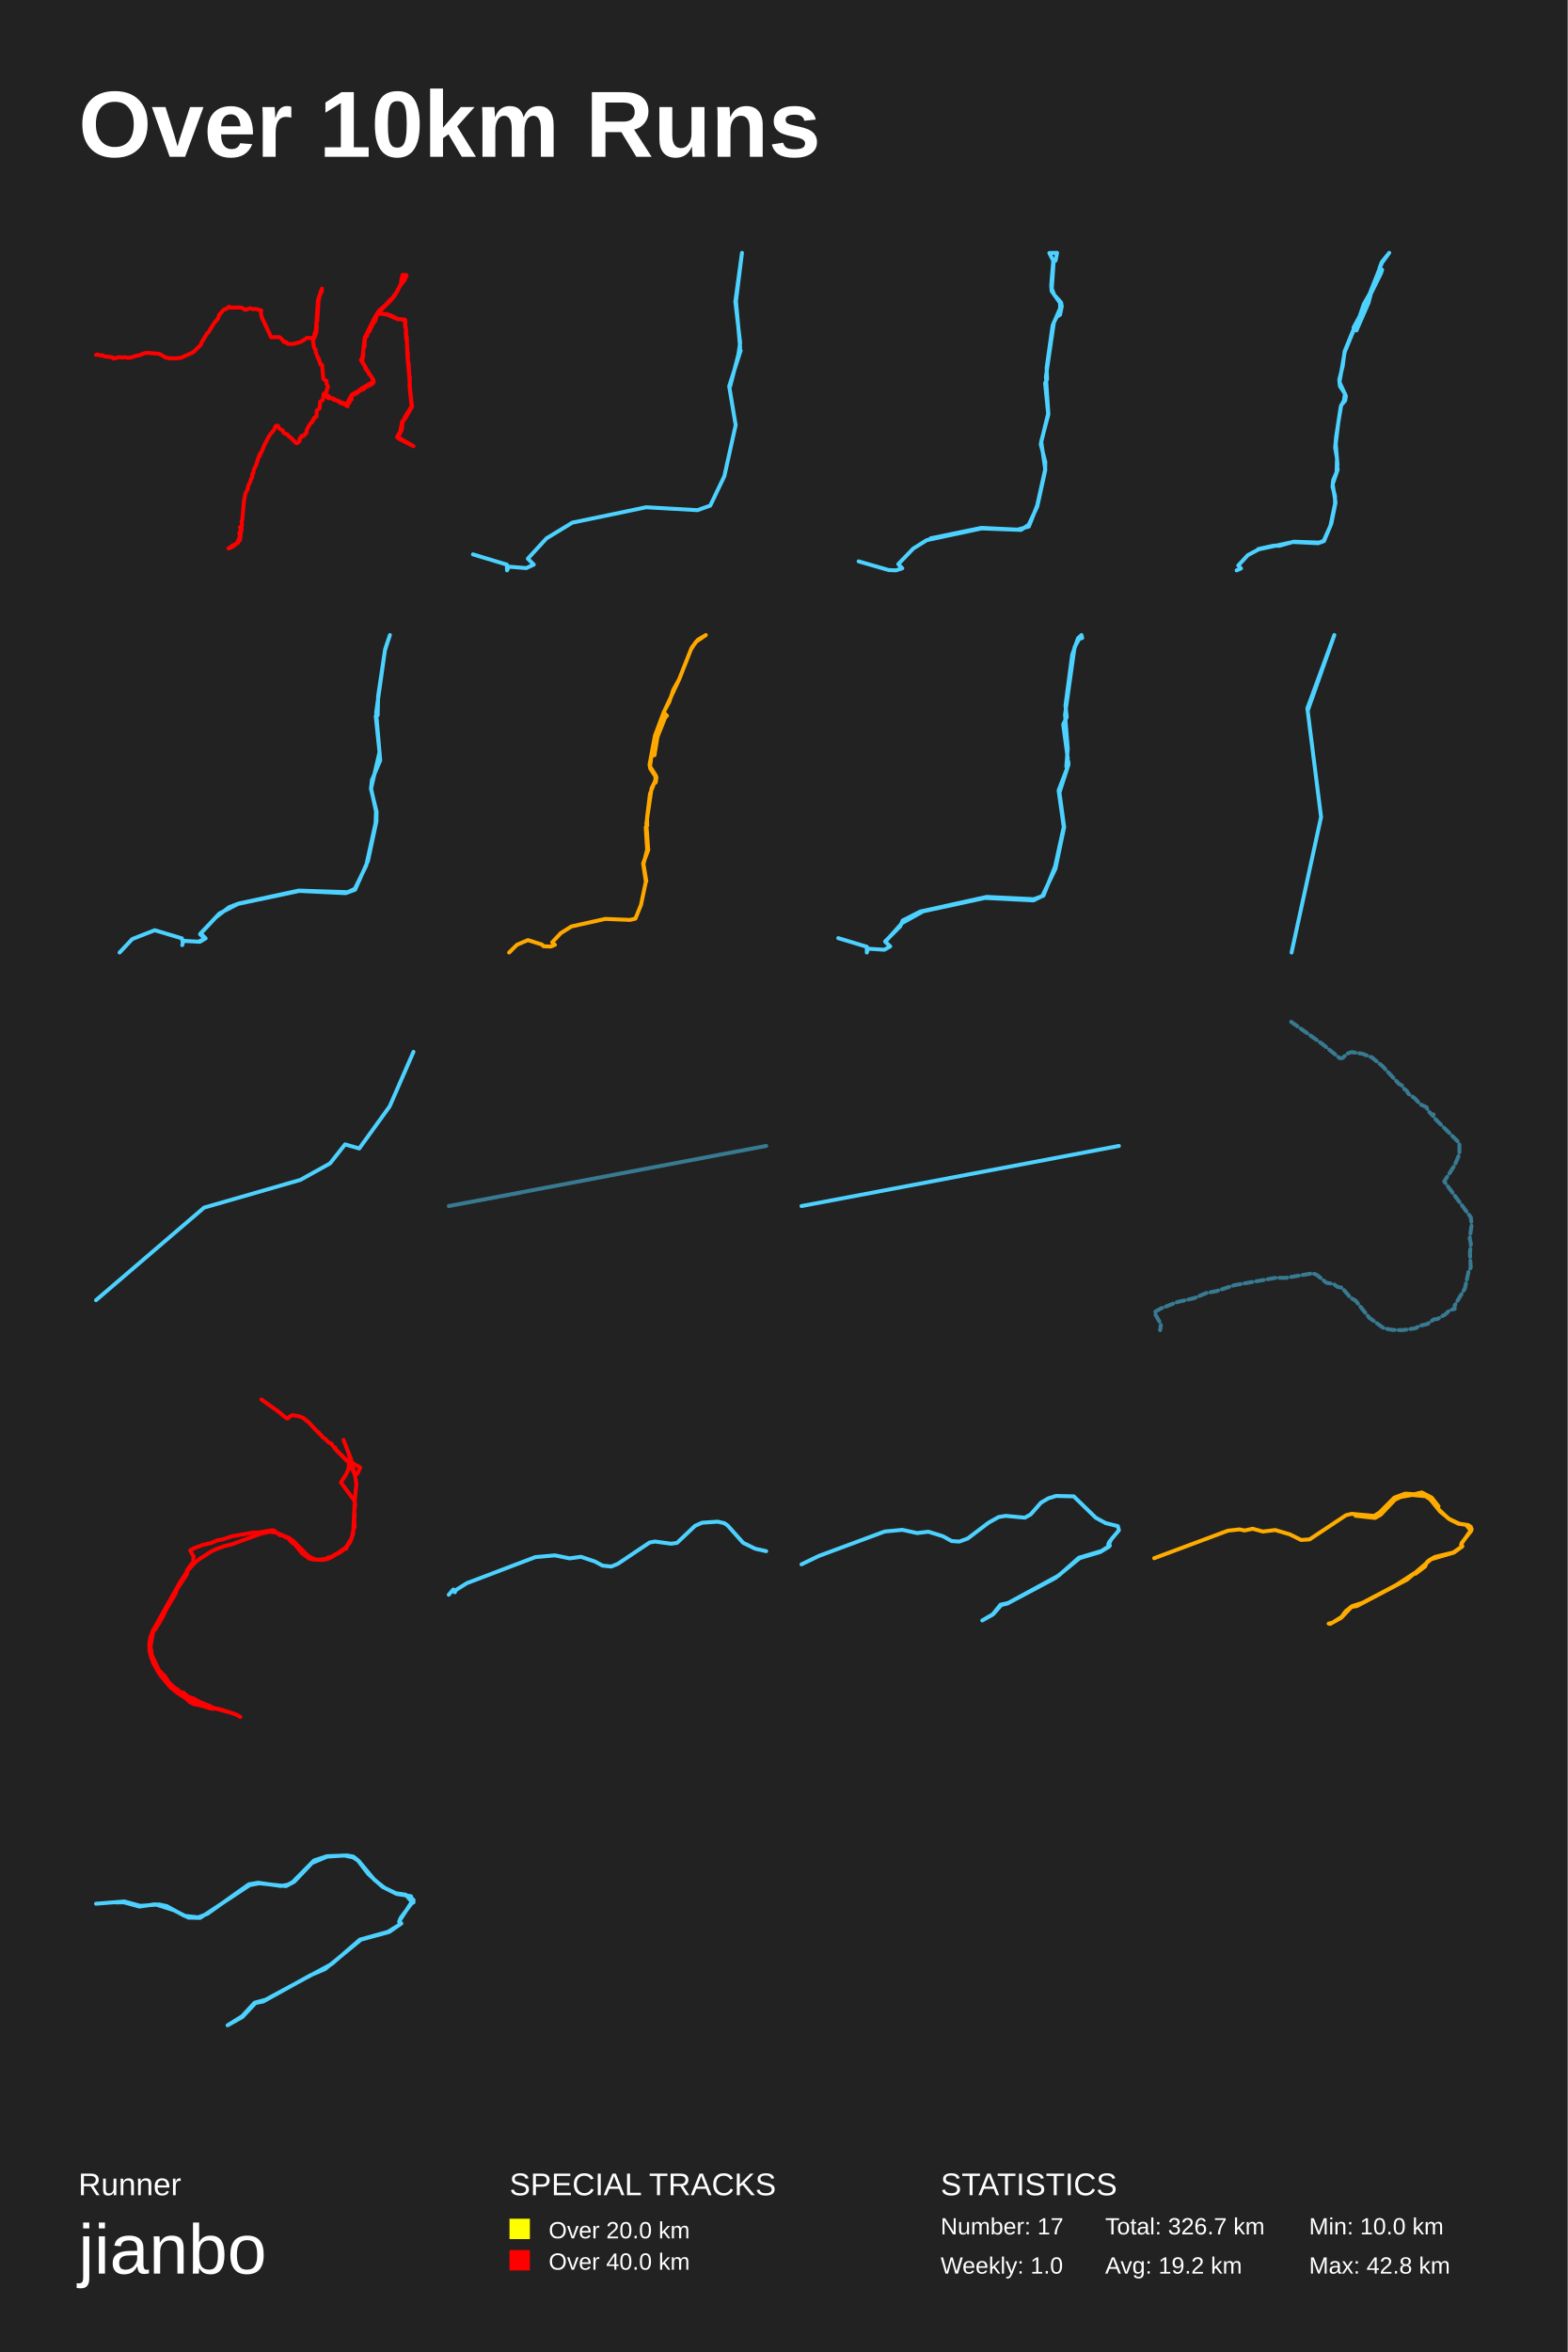
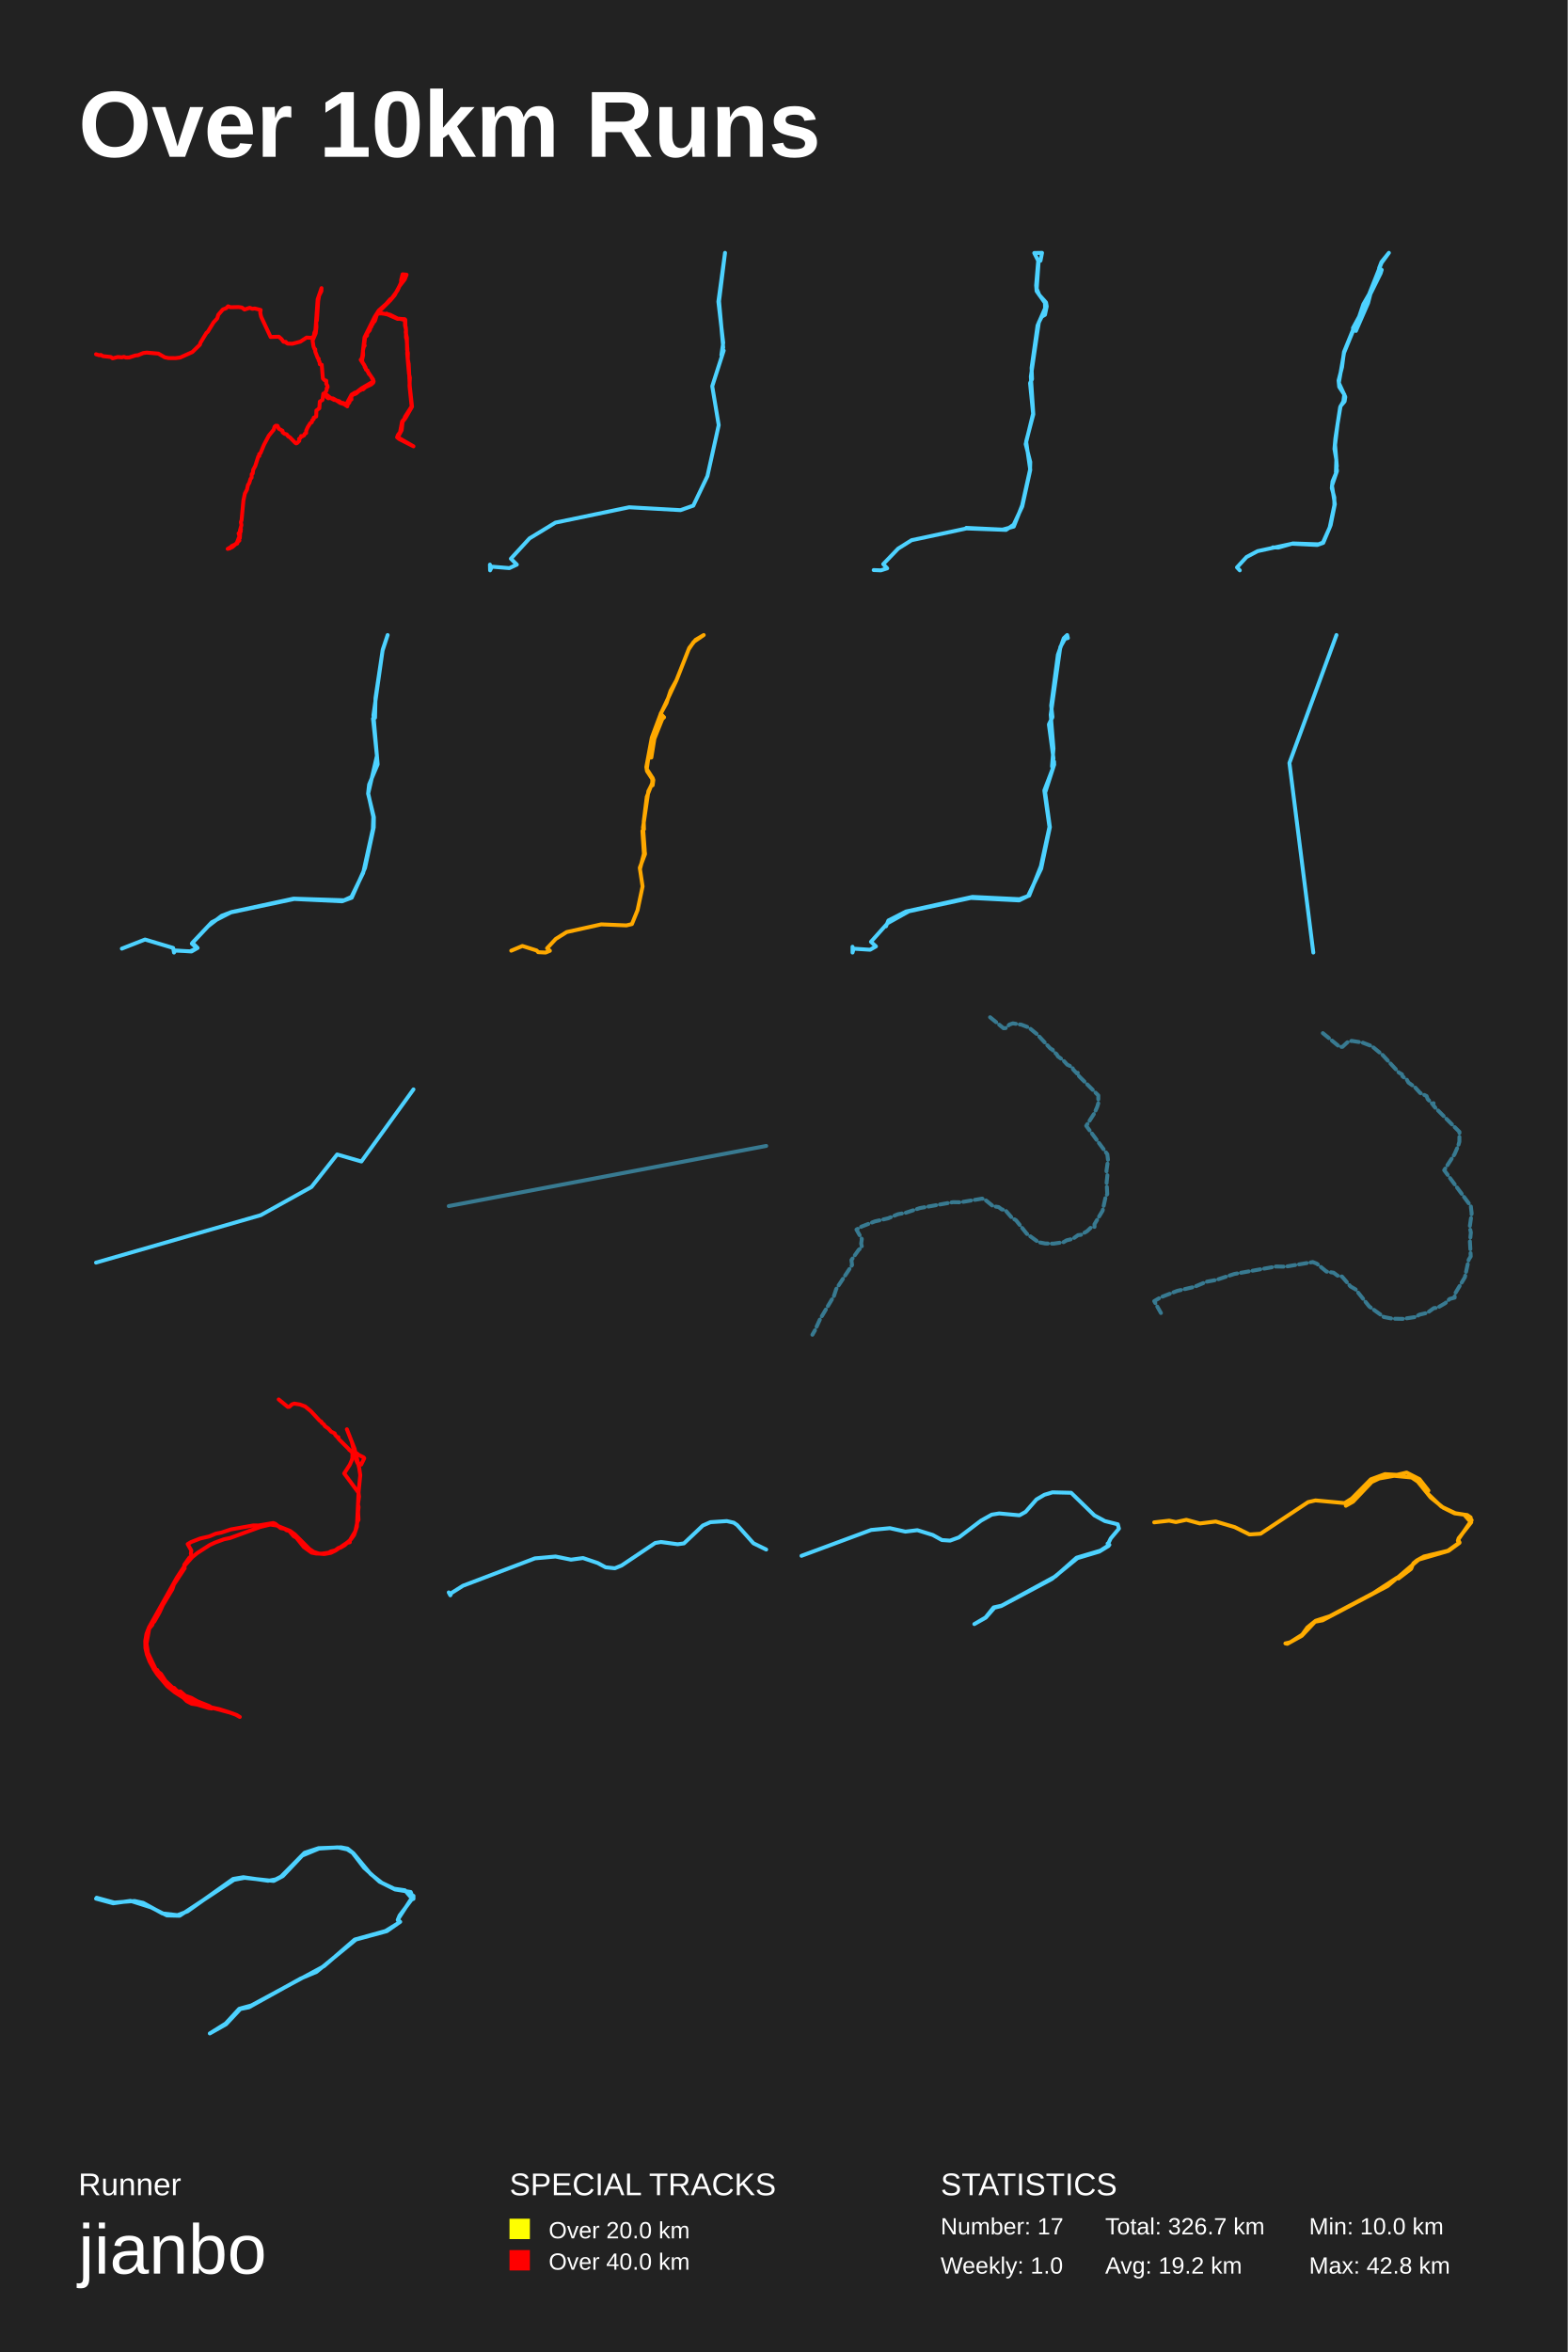
<svg xmlns="http://www.w3.org/2000/svg" baseProfile="full" height="300mm" version="1.1" viewBox="0,0,200,300" width="200mm">
  <defs />
  <rect fill="#222222" height="300" width="200" x="0" y="0" />
  <text fill="#FFFFFF" style="font-size:12px; font-family:Arial; font-weight:bold;" x="10" y="20">Over 10km Runs</text>
  <text fill="#FFFFFF" style="font-size:4px; font-family:Arial" x="10" y="280">Runner</text>
  <text fill="#FFFFFF" style="font-size:9px; font-family:Arial" x="10" y="290">jianbo</text>
  <text fill="#FFFFFF" style="font-size:4px; font-family:Arial" x="65" y="280">SPECIAL TRACKS</text>
  <rect fill="yellow" height="2.6" width="2.6" x="65" y="283" />
  <text fill="#FFFFFF" style="font-size:3px; font-family:Arial" x="70" y="285.5">Over 20.0 km</text>
  <rect fill="red" height="2.6" width="2.6" x="65" y="287" />
  <text fill="#FFFFFF" style="font-size:3px; font-family:Arial" x="70" y="289.5">Over 40.0 km</text>
  <text fill="#FFFFFF" style="font-size:4px; font-family:Arial" x="120" y="280">STATISTICS</text>
  <text fill="#FFFFFF" style="font-size:3px; font-family:Arial" x="120" y="285">Number: 17</text>
  <text fill="#FFFFFF" style="font-size:3px; font-family:Arial" x="120" y="290">Weekly: 1.0</text>
  <text fill="#FFFFFF" style="font-size:3px; font-family:Arial" x="141" y="285">Total: 326.7 km</text>
  <text fill="#FFFFFF" style="font-size:3px; font-family:Arial" x="141" y="290">Avg: 19.2 km</text>
  <text fill="#FFFFFF" style="font-size:3px; font-family:Arial" x="167" y="285">Min: 10.0 km</text>
  <text fill="#FFFFFF" style="font-size:3px; font-family:Arial" x="167" y="290">Max: 42.8 km</text>
-   <polyline fill="none" opacity="1" points="12.25,45.272 12.404,45.213 12.834,45.348 13.009,45.299 13.273,45.451 14.287,45.564 14.515,45.732 15.169,45.564 15.692,45.607 15.937,45.542 16.214,45.634 16.618,45.624 17.408,45.37 17.733,45.337 18.404,45.061 18.839,45.002 20.327,45.132 21.139,45.602 21.618,45.699 22.531,45.705 23.102,45.629 24.647,44.932 25.621,43.98 25.661,43.775 26.447,42.483 26.6,42.375 27.342,41.164 27.807,40.656 27.948,40.191 28.523,39.521 28.949,39.359 29.186,39.121 29.484,39.24 30.525,39.218 30.942,39.278 31.28,39.532 31.938,39.31 32.267,39.44 32.575,39.397 33.325,39.586 33.273,39.948 33.387,40.445 34.594,43.018 35.639,42.986 35.968,43.272 36.231,43.629 36.525,43.64 36.503,43.694 36.754,43.861 37.359,43.878 38.369,43.613 39.164,43.094 39.906,43.132 40.103,42.829 40.151,42.489 40.292,42.186 40.573,38.234 41.06,36.813 41.047,37.191 40.757,37.759 40.639,38.434 40.476,40.926 40.384,41.105 40.419,41.753 40.327,42.537 39.927,43.478 40.042,44.218 40.173,44.548 40.27,44.586 40.265,44.872 40.59,45.71 40.704,45.786 40.691,45.975 40.801,46.148 40.854,46.483 41.091,46.548 41.236,48.288 41.446,48.51 41.666,48.575 41.666,48.98 41.824,49.229 41.828,49.428 41.714,49.542 41.714,49.791 41.468,50.18 41.723,50.407 41.736,50.677 41.934,50.812 42.043,50.769 42.548,50.834 42.82,51.034 43.36,51.201 43.54,51.385 43.795,51.396 44.203,51.601 44.875,50.347 45.34,50.072 45.476,50.061 46.161,49.537 47.689,48.645 47.32,47.969 47.052,47.667 46.907,47.272 46.714,47.169 46.657,46.883 46.042,45.915 46.161,45.797 46.244,45.505 46.53,43.062 47.816,40.472 48.334,39.656 49.269,38.824 49.796,38.224 49.993,38.099 50.709,37.121 51.178,36.099 51.178,35.796 51.363,35.056 51.872,35.104 51.639,35.693 50.959,36.575 50.353,37.715 49.822,38.348 48.58,39.58 48.303,39.975 49.352,40.11 49.344,40.045 49.295,40.094 49.756,40.186 50.788,40.699 51.635,40.753 51.71,40.829 51.723,41.764 51.806,42.126 51.762,42.407 51.916,43.137 51.938,44.64 52.039,45.04 52.026,45.861 52.144,46.44 52.276,49.234 52.566,51.877 51.723,53.341 51.363,53.795 51.253,54.854 50.761,55.762 52.75,56.913 50.937,55.989 50.665,55.767 50.788,55.454 51.047,55.114 51.306,53.752 51.574,53.438 51.688,53.13 52.517,51.839 52.245,49.234 52.293,48.191 52.179,47.694 51.951,45.132 51.977,44.57 51.89,43.386 51.797,43.067 51.806,42.18 51.767,41.737 51.679,41.624 51.661,40.862 50.963,40.694 50.748,40.726 49.445,40.153 48.777,40.018 48.224,40.04 48.071,40.256 47.873,40.905 47.79,41.056 47.675,41.067 47.566,41.391 47.469,41.418 47.386,41.743 47.263,41.845 47.21,42.143 46.872,42.553 46.841,42.845 46.648,42.997 46.591,43.143 46.495,43.916 46.547,44.116 46.442,44.256 46.323,44.732 46.35,45.326 46.205,45.986 46.301,46.294 46.521,46.618 46.552,46.84 47.614,48.407 47.684,48.704 47.636,48.823 47.399,49.039 46.657,49.391 46.345,49.677 46.205,49.677 45.805,49.899 45.463,50.201 44.927,50.412 44.84,50.715 44.866,50.953 44.633,51.082 44.625,51.298 44.313,51.709 44.344,51.833 43.927,51.558 43.439,51.401 42.728,50.936 42.671,51.023 42.219,50.774 41.648,50.304 41.293,50.218 41.183,51.017 40.845,51.228 40.783,52.077 40.41,52.363 40.388,53.12 40.072,53.276 40.059,53.471 39.888,53.595 39.827,53.855 39.629,53.973 39.309,54.487 39.115,54.919 39.107,55.227 38.909,55.335 38.848,55.514 38.58,55.659 38.47,55.6 38.4,55.822 38.202,55.973 38.242,56.211 37.965,56.492 37.838,56.54 37.724,56.47 37.026,55.751 36.833,55.659 36.644,55.4 36.354,55.314 36.122,55.135 36.104,54.935 35.634,54.671 35.467,54.308 35.257,54.292 35.103,54.411 34.98,54.806 34.37,55.551 33.747,56.724 33.303,57.794 33.141,57.902 33.163,58.14 33.031,58.188 32.645,59.404 32.377,59.896 32.316,60.366 32.193,60.447 32.175,60.895 32.035,61.052 31.89,61.549 31.71,61.846 31.591,62.403 31.324,62.911 31.135,63.813 30.902,66.309 30.814,66.53 30.885,66.925 30.691,67.627 30.788,67.708 30.669,67.838 30.727,67.854 30.678,68.572 30.555,68.529 30.31,69.161 29.976,69.507 29.712,69.734 29.581,69.701 29.458,69.858 29.137,69.944 29.418,69.772 29.616,69.761 29.625,69.593 30.353,69.258 30.318,69.156 30.626,68.88 30.564,68.788 30.652,68.443 30.525,67.967 30.806,67.719 30.762,67.659 30.827,67.432 30.604,67.254" stroke="red" stroke-dasharray="none" stroke-linecap="round" stroke-linejoin="round" stroke-width="0.5" />
-   <polyline fill="none" opacity="1" points="60.341,70.712 64.665,72.018 64.686,72.75 64.92,72.28 67.145,72.463 68.099,72.018 67.336,71.261 69.71,68.674 73.017,66.662 82.428,64.703 88.978,65.069 90.61,64.494 92.412,60.731 93.854,54.225 93.027,49.261 94.489,44.714 94.193,45.289 94.426,43.721 93.811,38.469 94.659,32.25 93.896,38.417 94.426,44.349 93.154,49.261" stroke="#4dd2ff" stroke-dasharray="none" stroke-linecap="round" stroke-linejoin="round" stroke-width="0.5" />
-   <polyline fill="none" opacity="1" points="118.725,68.662 125.194,67.33 129.817,67.552 131.258,67.163 132.323,64.462 133.329,59.93 133.359,58.931 132.773,56.655 133.719,52.751 133.329,48.866 133.584,48.366 133.524,46.923 134.289,41.52 135.37,39.041 135.31,38.578 135.25,39.355 135.235,38.634 134.169,37.135 134.109,36.395 134.364,33.36 134.665,33.249 134.86,32.25 133.869,32.269 134.424,33.36 134.184,36.82 134.499,37.616 135.37,38.578 135.46,39.078 135.235,40.151 134.83,40.392 134.454,41.113 133.434,48.033 133.749,52.844 132.833,56.322 133.359,59.93 132.338,64.592 131.243,66.923 130.267,67.589 125.224,67.404 118.215,68.902 116.504,69.975 114.598,71.955 115.108,72.491 114.298,72.75 113.382,72.713 109.54,71.603" stroke="#4dd2ff" stroke-dasharray="none" stroke-linecap="round" stroke-linejoin="round" stroke-width="0.5" />
-   <polyline fill="none" opacity="1" points="160.523,70.032 162.511,69.593 163.223,69.617 165.062,69.093 168.296,69.203 168.87,68.984 169.73,67.07 170.323,64.242 170.313,63.254 169.997,62.084 170.086,61.231 170.64,59.939 170.63,59.683 170.521,60.012 170.571,58.476 170.333,57.11 170.452,55.757 171.055,51.819 171.461,51.088 171.579,50.186 171.619,50.612 171.599,50.247 170.936,49.247 170.857,48.43 171.292,46.735 171.54,44.821 172.707,41.956 173.053,42.151 174.595,38.615 174.892,37.469 176.188,34.847 176.326,34.408 175.99,34.201 176.296,33.408 177.236,32.25 176.306,33.518 174.734,37.481 173.992,38.774 173.468,40.334 172.677,41.785 172.726,42.053 171.55,44.919 170.887,48.735 171.708,50.515 171.619,51.088 171.105,51.685 170.729,53.941 170.412,56.598 170.63,59.293 170.511,60.024 170.63,59.707 170.65,59.914 170.017,61.767 170.383,64.108 169.849,66.777 168.909,69.02 168.158,69.288 164.944,69.13 160.592,70.068 159.188,70.812 157.972,72.128 158.328,72.506 157.764,72.75" stroke="#4dd2ff" stroke-dasharray="none" stroke-linecap="round" stroke-linejoin="round" stroke-width="0.5" />
-   <polyline fill="none" opacity="1" points="15.257,121.5 16.87,119.778 19.736,118.652 23.211,119.689 23.319,120.263 23.48,120.021 25.307,120.109 26.167,119.734 25.522,119.159 27.529,117.018 29.213,115.715 30.431,115.251 38.098,113.595 44.35,113.794 45.264,113.374 46.715,110.415 47.915,104.983 47.969,103.482 47.342,100.589 48.417,95.929 47.933,91.336 48.184,91.225 48.238,88.796 49.134,82.811 49.743,81.0 49.116,82.921 47.987,90.894 48.507,96.989 47.45,99.485 47.324,100.611 48.041,103.526 48.023,104.784 46.948,109.797 45.3,113.485 44.1,113.926 38.188,113.639 30.359,115.295 27.995,116.51 25.594,119.049 26.239,119.689 25.487,120.131 23.408,119.999 23.247,120.551" stroke="#4dd2ff" stroke-dasharray="none" stroke-linecap="round" stroke-linejoin="round" stroke-width="0.5" />
-   <polyline fill="none" opacity="1" points="64.948,121.5 65.959,120.5 67.353,119.912 69.146,120.477 69.328,120.689 70.263,120.736 70.797,120.512 70.444,120.195 71.532,119.03 72.896,118.172 77.228,117.207 80.377,117.337 81.064,117.172 81.77,115.431 82.4,112.456 82.047,110.127 82.705,108.41 82.686,108.174 82.571,108.492 82.381,105.516 82.571,105.304 82.543,104.352 82.924,101.246 83.707,99.258 83.65,98.964 83.611,99.447 83.621,99.035 82.953,98.023 82.867,97.517 83.554,93.835 84.651,90.906 86.646,86.659 88.239,82.612 89.031,81.6 90.052,81.0 88.783,81.871 88.163,82.8 86.636,86.659 85.901,87.977 85.396,89.506 84.661,90.847 85.09,91.294 84.861,91.518 83.879,93.976 83.497,96.329 83.125,96.365 82.924,97.764 83.669,98.917 83.659,99.376 83.65,98.87 83.745,99.141 83.659,99.799 83.449,99.905 83.125,100.541 82.457,105.081 82.667,107.963 82.094,110.209 82.457,112.397" stroke="#ffa900" stroke-dasharray="none" stroke-linecap="round" stroke-linejoin="round" stroke-width="0.5" />
-   <polyline fill="none" opacity="1" points="112.919,120.084 114.851,118.152 115.161,117.41 117.404,116.264 125.882,114.399 131.881,114.691 133.12,114.241 134.615,110.488 135.709,105.476 135.053,100.824 136.311,97.543 136.293,97.138 136.056,97.812 136.22,96.734 135.636,92.396 136.092,91.474 135.928,89.991 136.785,83.517 137.533,81.405 137.97,81.0 138.061,81.382 137.697,81.472 137.095,82.528 135.874,91.16 136.22,95.475 136.038,97.745 136.22,97.093 136.275,97.633 135.162,101.094 135.764,105.499 134.652,110.803 132.975,114.286 131.844,114.848 125.682,114.533 117.769,116.241 115.07,117.747 112.937,120.129 113.575,120.713 112.828,121.14 110.731,121.006 110.585,121.5 110.585,120.758 106.939,119.657" stroke="#4dd2ff" stroke-dasharray="none" stroke-linecap="round" stroke-linejoin="round" stroke-width="0.5" />
-   <polyline fill="none" opacity="1" points="164.771,121.5 168.537,104.211 166.79,90.352 170.229,81.0 166.845,90.621" stroke="#4dd2ff" stroke-dasharray="none" stroke-linecap="round" stroke-linejoin="round" stroke-width="0.5" />
-   <polyline fill="none" opacity="1" points="52.75,134.161 49.716,141.113 45.831,146.491 44.022,145.967 42.106,148.393 38.328,150.492 26.034,154.034 12.25,165.839" stroke="#4dd2ff" stroke-dasharray="none" stroke-linecap="round" stroke-linejoin="round" stroke-width="0.5" />
-   <polyline fill="none" opacity="0.5" points="57.25,153.836 97.75,146.164 57.25,153.836 97.75,146.164 57.25,153.836 97.75,146.164 57.25,153.836 97.75,146.164 57.25,153.836 97.75,146.164 57.25,153.836 97.75,146.164 57.25,153.836 97.75,146.164 57.25,153.836 97.75,146.164 57.25,153.836 97.75,146.164 57.25,153.836 97.75,146.164 57.25,153.836 97.75,146.164 57.25,153.836 97.75,146.164 57.25,153.836 97.75,146.164 57.25,153.836 97.75,146.164 57.25,153.836 66.446,152.118" stroke="#4dd2ff" stroke-dasharray="1,0.5" stroke-linecap="round" stroke-linejoin="round" stroke-width="0.5" />
-   <polyline fill="none" opacity="1" points="102.25,153.836 142.75,146.164" stroke="#4dd2ff" stroke-dasharray="none" stroke-linecap="round" stroke-linejoin="round" stroke-width="0.5" />
-   <polyline fill="none" opacity="0.5" points="164.723,130.334 168.764,133.21 170.923,134.976 171.273,134.954 171.882,134.388 172.436,134.195 173.81,134.41 175.019,134.875 176.384,135.996 178.46,138.238 178.857,138.464 178.921,138.713 179.475,139.144 179.687,139.517 180.499,140.095 181.181,140.842 182.003,141.238 182.132,141.612 182.759,142.269 182.888,142.144 182.833,142.382 183.119,142.733 186.191,145.802 186.182,147.058 186.025,147.602 185.564,148.655 184.244,150.693 187.639,155.267 187.75,156.195 187.501,157.961 187.649,158.64 187.529,159.795 187.63,161.686 187.372,162.105 186.883,164.346 185.573,166.531 185.582,166.95 184.955,167.108 184.383,167.652 183.377,168.24 182.925,168.285 182.104,168.874 181.08,169.123 180.591,169.417 178.977,169.655 177.639,169.633 176.541,169.417 174.677,168.07 172.943,165.897 172.297,165.523 171.209,164.256 170.637,164.142 170.138,163.769 169.225,163.622 167.998,162.614 167.482,162.41 163.994,162.999 162.804,162.976 157.472,163.927 155.175,164.686 153.911,164.923 152.352,165.58 150.202,166.078 148.08,166.904 147.25,167.391 148.108,168.908 148.006,169.666" stroke="#4dd2ff" stroke-dasharray="1,0.5" stroke-linecap="round" stroke-linejoin="round" stroke-width="0.5" />
-   <polyline fill="none" opacity="1" points="33.342,178.5 35.442,179.995 36.564,180.913 36.746,180.902 37.063,180.607 37.351,180.507 38.065,180.619 38.693,180.86 39.403,181.443 40.482,182.609 40.688,182.726 40.722,182.856 41.01,183.08 41.12,183.274 41.542,183.574 41.897,183.962 42.324,184.168 42.391,184.363 42.717,184.704 42.784,184.639 42.755,184.763 42.904,184.945 44.501,186.54 44.496,187.194 44.414,187.476 44.175,188.024 43.489,189.083 45.254,191.46 45.311,191.943 45.182,192.861 45.258,193.214 45.196,193.814 45.249,194.797 45.115,195.015 44.86,196.18 44.179,197.316 44.184,197.533 43.858,197.616 43.561,197.898 43.038,198.204 42.803,198.228 42.376,198.534 41.844,198.663 41.59,198.816 40.751,198.94 40.055,198.928 39.485,198.816 38.516,198.116 37.614,196.986 37.279,196.792 36.713,196.133 36.416,196.074 36.157,195.88 35.682,195.803 35.044,195.28 34.775,195.174 32.963,195.48 32.344,195.468 29.572,195.962 28.378,196.357 27.721,196.48 26.911,196.821 25.794,197.08 24.691,197.51 24.259,197.763 24.705,198.551 24.652,198.946 24.719,199.222 24.441,199.463 23.837,200.317 23.89,200.728 22.566,202.735 22.374,203.317 21.195,205.288 20.792,206.176 20.154,207.294 20.025,207.371 19.909,207.694 19.531,208.153 19.205,210 19.382,211.142 20.341,213.159 20.528,213.236 20.634,213.447 20.969,213.7 21.53,214.565 22.417,215.406 22.595,215.43 22.451,215.459 22.643,215.477 22.926,215.789 23.18,215.889 23.353,215.859 23.976,216.394 24.71,216.653 25.443,217.071 26.906,217.659 27.247,217.877 27.223,217.965 26.858,217.912 25.41,217.477 24.748,217.377 24.144,217.053 23.727,216.636 22.672,215.965 21.765,215.236 20.533,213.783 20.039,213.042 20.782,214.018 22.144,215.436 23.295,216.294 24.014,216.718 25.4,217.371 29.462,218.465 30.186,218.729 30.666,219.0 30.263,218.753 29.376,218.429 28.124,218.035 26.216,217.612 24.609,216.988 23.746,216.553 22.734,215.871 21.449,214.724 19.972,212.889 19.579,212.183 19.252,211.33 19.07,210.542 19.046,209.671 19.195,208.8 19.502,207.994 22.935,201.87 23.909,200.387 24.815,199.369 25.439,198.863 26.973,197.875 27.606,197.58 28.695,197.18 29.486,197.01 33.188,195.656 34.401,195.368 35.178,195.48 36.847,196.145 37.432,196.574 39.216,198.363 39.739,198.716 40.391,198.934 41.053,198.987 41.849,198.84 42.424,198.557 43.873,197.569 44.318,197.18 44.697,196.662 45.052,195.633 45.263,191.307 45.465,189.295 45.33,188.394 44.75,186.017 43.82,183.656 44.429,185.21 44.956,187.423 45.119,187.8 45.191,187.906 45.393,187.888 45.58,187.994 45.954,187.229 45.896,187.123 45.206,186.776 45.115,186.658 44.4,186.405 44.103,186.187 42.717,184.775" stroke="red" stroke-dasharray="none" stroke-linecap="round" stroke-linejoin="round" stroke-width="0.5" />
-   <polyline fill="none" opacity="1" points="57.25,203.409 57.833,202.743 58.024,203.095 58.151,202.821 59.562,201.932 68.29,198.613 70.792,198.391 72.669,198.77 74.122,198.574 75.904,199.175 76.869,199.698 77.983,199.815 78.81,199.475 82.882,196.744 83.571,196.626 85.607,196.901 86.371,196.796 88.662,194.627 89.584,194.222 91.567,194.091 92.416,194.287 92.829,194.574 94.802,196.783 96.35,197.541 97.75,197.855" stroke="#4dd2ff" stroke-dasharray="none" stroke-linecap="round" stroke-linejoin="round" stroke-width="0.5" />
-   <polyline fill="none" opacity="1" points="102.25,199.533 104.465,198.463 112.869,195.345 115.127,195.131 116.995,195.546 118.439,195.372 120.296,195.947 121.403,196.563 122.381,196.629 123.455,196.241 126.116,194.221 127.408,193.498 128.309,193.351 130.752,193.579 131.49,193.164 132.804,191.665 133.76,191.103 134.737,190.809 136.984,190.862 139.797,193.592 141.056,194.274 142.609,194.662 142.75,195.184 141.762,196.362 141.447,197.004 141.501,197.272 140.383,197.954 137.745,198.744 134.661,201.259 128.537,204.524 127.734,204.725 126.691,205.915 125.312,206.691 126.659,205.902 127.636,204.684 128.602,204.47 135.095,200.938 137.636,198.69 140.513,197.834 141.599,197.138 141.382,196.991 141.556,196.603" stroke="#4dd2ff" stroke-dasharray="none" stroke-linecap="round" stroke-linejoin="round" stroke-width="0.5" />
-   <polyline fill="none" opacity="1" points="147.25,198.75 156.657,195.239 158.121,195.074 158.78,195.212 159.808,194.992 161.126,195.35 162.679,195.157 164.545,195.708 165.986,196.423 167.07,196.355 171.729,193.257 172.455,193.091 175.304,193.353 176.008,192.912 177.874,191.026 179.259,190.517 180.432,190.586 181.382,190.365 182.644,191.012 183.516,192.128 183.337,192.32 184.789,193.697 186.152,194.344 187.013,194.482 187.493,195.033 187.75,195.019 186.443,196.919 186.555,197.25 185.482,198.034 182.566,198.888 179.516,201.476 173.148,204.836 172.41,204.973 171.114,206.35 169.695,207.135 169.505,207.093 169.975,206.983 171.148,206.24 171.662,205.524 172.466,204.877 173.829,204.436 178.108,202.179 180.432,200.664 180.588,200.733 181.817,199.797 182.03,199.26 182.376,198.971 183.069,198.585 185.415,198.021 186.566,197.208 186.398,197.043 186.476,196.795 187.705,195.239 187.649,194.757 187.314,194.523 186.074,194.358 184.99,193.821 183.728,192.802 182.465,191.246 181.873,190.847 180.153,190.682 178.689,190.944 177.963,191.288 176.131,193.215 175.427,193.615 172.924,193.339" stroke="#ffac00" stroke-dasharray="none" stroke-linecap="round" stroke-linejoin="round" stroke-width="0.5" />
-   <polyline fill="none" opacity="1" points="12.25,242.822 15.862,242.533 17.918,243.094 20.282,242.913 21.281,243.13 23.513,244.361 25.275,244.56 26.435,244.125 31.751,240.343 32.941,240.144 35.819,240.56 36.7,240.397 37.331,240.072 40.063,237.303 41.707,236.76 44.321,236.669 45.085,236.814 45.76,237.357 47.757,239.764 49.064,240.796 50.503,241.483 51.751,241.664 52.398,242.424 52.75,242.316 52.75,242.66 52.398,242.804 51.061,244.867 50.944,245.175 51.208,245.338 49.652,246.424 46.054,247.401 41.458,251.165 39.607,251.943 33.587,255.291 32.588,255.49 30.929,257.263 29.034,258.331 30.885,257.173 32.471,255.453 33.866,255.073 42.339,250.495 45.907,247.401 49.49,246.406 50.9,245.537 51.164,245.302 50.914,245.121 51.135,244.596 52.691,242.533 52.427,241.863 50.606,241.574 48.8,240.669 46.994,239.04 45.657,237.303 45.026,236.905 43.91,236.669 41.751,236.814 39.798,237.629 37.537,240.017 36.48,240.578 33.087,240.216 31.854,240.452 25.525,244.632 24.042,244.596 22.191,243.655 19.798,242.895 17.786,243.184 15.789,242.641 14.746,242.66" stroke="#4dd2ff" stroke-dasharray="none" stroke-linecap="round" stroke-linejoin="round" stroke-width="0.5" />
+   <polyline fill="none" opacity="1" points="12.25,45.185 12.682,45.321 12.858,45.272 13.122,45.424 14.14,45.538 14.37,45.706 15.026,45.538 15.55,45.581 15.797,45.516 16.075,45.608 16.48,45.597 17.273,45.342 17.599,45.31 18.274,45.033 18.71,44.973 20.204,45.104 21.019,45.576 21.499,45.673 22.416,45.679 22.989,45.603 24.54,44.903 25.518,43.948 25.558,43.742 26.346,42.445 26.501,42.336 27.245,41.121 27.712,40.611 27.853,40.144 28.431,39.471 28.858,39.309 29.096,39.07 29.396,39.189 30.44,39.168 30.859,39.227 31.198,39.482 31.859,39.26 32.189,39.39 32.498,39.347 33.251,39.537 33.198,39.9 33.313,40.399 34.525,42.982 35.574,42.95 35.904,43.237 36.168,43.595 36.464,43.606 36.442,43.66 36.693,43.829 37.301,43.845 38.314,43.579 39.112,43.058 39.857,43.096 40.055,42.792 40.103,42.45 40.244,42.147 40.526,38.18 41.016,36.753 41.002,37.133 40.711,37.702 40.593,38.381 40.429,40.882 40.337,41.061 40.372,41.712 40.28,42.499 39.879,43.443 39.993,44.187 40.125,44.518 40.222,44.556 40.218,44.843 40.544,45.684 40.659,45.76 40.645,45.95 40.756,46.124 40.808,46.46 41.046,46.525 41.192,48.272 41.403,48.495 41.624,48.56 41.624,48.967 41.782,49.216 41.787,49.417 41.672,49.531 41.672,49.78 41.425,50.171 41.681,50.399 41.694,50.67 41.892,50.806 42.003,50.762 42.509,50.827 42.783,51.028 43.325,51.196 43.505,51.381 43.761,51.391 44.171,51.598 44.845,50.339 45.312,50.062 45.448,50.052 46.136,49.525 47.669,48.63 47.299,47.952 47.03,47.648 46.885,47.252 46.691,47.149 46.634,46.862 46.017,45.89 46.136,45.771 46.22,45.478 46.506,43.026 47.797,40.427 48.317,39.607 49.256,38.771 49.784,38.169 49.983,38.044 50.701,37.062 51.172,36.036 51.172,35.733 51.358,34.989 51.869,35.038 51.635,35.629 50.952,36.514 50.344,37.659 49.811,38.294 48.564,39.531 48.286,39.927 49.339,40.063 49.331,39.998 49.282,40.047 49.745,40.139 50.78,40.654 51.631,40.709 51.706,40.785 51.719,41.723 51.803,42.087 51.759,42.369 51.913,43.102 51.935,44.61 52.036,45.011 52.023,45.836 52.142,46.417 52.274,49.221 52.565,51.874 51.719,53.344 51.358,53.8 51.247,54.863 50.754,55.775 52.75,56.93 50.93,56.002 50.657,55.78 50.78,55.465 51.04,55.124 51.3,53.757 51.569,53.442 51.684,53.133 52.516,51.836 52.243,49.221 52.292,48.174 52.177,47.675 51.948,45.104 51.974,44.539 51.886,43.351 51.794,43.031 51.803,42.141 51.763,41.696 51.675,41.582 51.657,40.817 50.957,40.649 50.741,40.682 49.432,40.106 48.762,39.971 48.207,39.992 48.053,40.209 47.854,40.861 47.771,41.013 47.656,41.023 47.546,41.349 47.449,41.376 47.365,41.702 47.242,41.805 47.189,42.103 46.85,42.516 46.819,42.809 46.625,42.96 46.568,43.107 46.471,43.883 46.524,44.084 46.418,44.225 46.299,44.702 46.325,45.299 46.18,45.961 46.277,46.27 46.497,46.596 46.528,46.818 47.594,48.391 47.665,48.69 47.616,48.809 47.378,49.026 46.634,49.379 46.321,49.666 46.18,49.666 45.779,49.889 45.435,50.193 44.898,50.404 44.81,50.708 44.836,50.947 44.602,51.077 44.594,51.294 44.281,51.706 44.312,51.831 43.893,51.554 43.404,51.397 42.69,50.93 42.633,51.017 42.179,50.768 41.606,50.296 41.249,50.209 41.139,51.012 40.8,51.223 40.738,52.075 40.363,52.362 40.341,53.122 40.024,53.279 40.011,53.475 39.839,53.599 39.777,53.86 39.579,53.979 39.257,54.494 39.063,54.928 39.055,55.237 38.856,55.346 38.795,55.525 38.526,55.671 38.416,55.612 38.345,55.834 38.147,55.986 38.187,56.225 37.909,56.507 37.781,56.556 37.667,56.485 36.966,55.764 36.772,55.671 36.583,55.411 36.292,55.324 36.058,55.145 36.041,54.945 35.569,54.679 35.402,54.315 35.19,54.299 35.036,54.418 34.913,54.814 34.3,55.563 33.674,56.74 33.229,57.814 33.066,57.922 33.088,58.161 32.956,58.21 32.568,59.43 32.3,59.924 32.238,60.396 32.114,60.477 32.097,60.927 31.956,61.085 31.81,61.584 31.63,61.882 31.511,62.44 31.242,62.95 31.052,63.856 30.819,66.361 30.731,66.584 30.801,66.98 30.607,67.685 30.704,67.766 30.585,67.896 30.643,67.912 30.594,68.634 30.471,68.59 30.224,69.225 29.889,69.572 29.625,69.799 29.493,69.767 29.369,69.924 29.048,70.011 29.33,69.837 29.528,69.827 29.537,69.658 30.268,69.322 30.233,69.219 30.541,68.943 30.48,68.85 30.568,68.503 30.44,68.026 30.722,67.777 30.678,67.717 30.744,67.489" stroke="red" stroke-dasharray="none" stroke-linecap="round" stroke-linejoin="round" stroke-width="0.5" />
+   <polyline fill="none" opacity="1" points="62.503,72.018 62.524,72.75 62.757,72.28 64.983,72.463 65.937,72.018 65.174,71.261 67.548,68.674 70.855,66.662 80.266,64.703 86.816,65.069 88.448,64.494 90.25,60.731 91.691,54.225 90.865,49.261 92.327,44.714 92.031,45.289 92.264,43.721 91.649,38.469 92.497,32.25 91.734,38.417 92.264,44.349" stroke="#4dd2ff" stroke-dasharray="none" stroke-linecap="round" stroke-linejoin="round" stroke-width="0.5" />
+   <polyline fill="none" opacity="1" points="123.273,67.33 127.896,67.552 129.336,67.163 130.402,64.462 131.408,59.93 131.438,58.931 130.852,56.655 131.798,52.751 131.408,48.866 131.663,48.366 131.603,46.923 132.368,41.52 133.449,39.041 133.389,38.578 133.329,39.355 133.314,38.634 132.248,37.135 132.188,36.395 132.443,33.36 132.743,33.249 132.939,32.25 131.948,32.269 132.503,33.36 132.263,36.82 132.578,37.616 133.449,38.578 133.539,39.078 133.314,40.151 132.909,40.392 132.533,41.113 131.513,48.033 131.828,52.844 130.912,56.322 131.438,59.93 130.417,64.592 129.321,66.923 128.346,67.589 123.303,67.404 116.294,68.902 114.583,69.975 112.677,71.955 113.187,72.491 112.377,72.75 111.461,72.713" stroke="#4dd2ff" stroke-dasharray="none" stroke-linecap="round" stroke-linejoin="round" stroke-width="0.5" />
+   <polyline fill="none" opacity="1" points="162.376,69.819 163.093,69.844 164.943,69.316 168.196,69.427 168.773,69.206 169.639,67.281 170.236,64.436 170.226,63.442 169.908,62.265 169.997,61.406 170.554,60.106 170.544,59.849 170.435,60.18 170.485,58.635 170.246,57.261 170.365,55.9 170.972,51.938 171.38,51.202 171.5,50.294 171.539,50.724 171.519,50.356 170.853,49.35 170.773,48.528 171.211,46.823 171.46,44.897 172.634,42.015 172.982,42.211 174.534,38.654 174.832,37.5 176.136,34.863 176.275,34.421 175.937,34.213 176.245,33.415 177.19,32.25 176.255,33.526 174.673,37.513 173.927,38.813 173.4,40.383 172.604,41.843 172.654,42.113 171.47,44.995 170.803,48.835 171.629,50.625 171.539,51.202 171.022,51.803 170.644,54.072 170.326,56.746 170.544,59.456 170.425,60.192 170.544,59.873 170.564,60.082 169.928,61.946 170.296,64.301 169.758,66.986 168.813,69.243 168.057,69.513 164.824,69.353 160.446,70.297 159.033,71.045 157.81,72.37 158.168,72.75" stroke="#4dd2ff" stroke-dasharray="none" stroke-linecap="round" stroke-linejoin="round" stroke-width="0.5" />
+   <polyline fill="none" opacity="1" points="15.546,120.999 18.502,119.837 22.087,120.908 22.198,121.5 22.365,121.249 24.249,121.341 25.136,120.953 24.471,120.361 26.541,118.152 28.278,116.808 29.534,116.33 37.443,114.622 43.892,114.827 44.834,114.394 46.331,111.342 47.569,105.738 47.625,104.19 46.978,101.206 48.087,96.399 47.588,91.661 47.846,91.547 47.902,89.041 48.826,82.868 49.454,81.0 48.807,82.982 47.643,91.206 48.179,97.493 47.089,100.067 46.959,101.228 47.699,104.235 47.68,105.533 46.571,110.704 44.871,114.508 43.633,114.963 37.535,114.667 29.46,116.375 27.021,117.628 24.545,120.247 25.21,120.908 24.434,121.363 22.291,121.227" stroke="#4dd2ff" stroke-dasharray="none" stroke-linecap="round" stroke-linejoin="round" stroke-width="0.5" />
+   <polyline fill="none" opacity="1" points="65.222,121.26 66.642,120.661 68.47,121.236 68.655,121.452 69.608,121.5 70.153,121.272 69.793,120.949 70.901,119.762 72.292,118.887 76.707,117.904 79.917,118.036 80.617,117.868 81.337,116.094 81.978,113.061 81.619,110.687 82.29,108.937 82.27,108.697 82.153,109.021 81.959,105.988 82.153,105.772 82.124,104.801 82.513,101.636 83.311,99.61 83.252,99.31 83.214,99.801 83.223,99.382 82.542,98.351 82.455,97.835 83.155,94.082 84.274,91.097 86.306,86.768 87.93,82.643 88.737,81.612 89.778,81.0 88.485,81.887 87.852,82.835 86.296,86.768 85.548,88.111 85.032,89.67 84.283,91.037 84.721,91.492 84.488,91.72 83.486,94.226 83.097,96.624 82.718,96.66 82.513,98.087 83.272,99.262 83.262,99.729 83.252,99.214 83.35,99.49 83.262,100.161 83.048,100.269 82.718,100.916 82.037,105.544 82.251,108.481 81.667,110.771" stroke="#ffa900" stroke-dasharray="none" stroke-linecap="round" stroke-linejoin="round" stroke-width="0.5" />
+   <polyline fill="none" opacity="1" points="113.028,118.152 113.338,117.41 115.581,116.264 124.059,114.399 130.057,114.691 131.297,114.241 132.792,110.488 133.886,105.476 133.23,100.824 134.488,97.543 134.47,97.138 134.233,97.812 134.397,96.734 133.813,92.396 134.269,91.474 134.105,89.991 134.962,83.517 135.709,81.405 136.147,81.0 136.238,81.382 135.874,81.472 135.272,82.528 134.05,91.16 134.397,95.475 134.214,97.745 134.397,97.093 134.451,97.633 133.339,101.094 133.941,105.499 132.829,110.803 131.151,114.286 130.021,114.848 123.858,114.533 115.945,116.241 113.247,117.747 111.114,120.129 111.752,120.713 111.004,121.14 108.908,121.006 108.762,121.5 108.762,120.758" stroke="#4dd2ff" stroke-dasharray="none" stroke-linecap="round" stroke-linejoin="round" stroke-width="0.5" />
+   <polyline fill="none" opacity="1" points="167.548,121.5 164.5,97.318 170.5,81.0" stroke="#4dd2ff" stroke-dasharray="none" stroke-linecap="round" stroke-linejoin="round" stroke-width="0.5" />
+   <polyline fill="none" opacity="1" points="52.75,138.953 46.106,148.149 43.012,147.252 39.735,151.402 33.274,154.991 12.25,161.047" stroke="#4dd2ff" stroke-dasharray="none" stroke-linecap="round" stroke-linejoin="round" stroke-width="0.5" />
+   <polyline fill="none" opacity="0.5" points="97.75,146.164 57.25,153.836 97.75,146.164 57.25,153.836 97.75,146.164 57.25,153.836 97.75,146.164 57.25,153.836 97.75,146.164 57.25,153.836 97.75,146.164 57.25,153.836 97.75,146.164 57.25,153.836 97.75,146.164 57.25,153.836 97.75,146.164 57.25,153.836 97.75,146.164 57.25,153.836 97.75,146.164 57.25,153.836 97.75,146.164 57.25,153.836 97.75,146.164 57.25,153.836 97.75,146.164 57.25,153.836" stroke="#4dd2ff" stroke-dasharray="1,0.5" stroke-linecap="round" stroke-linejoin="round" stroke-width="0.5" />
+   <polyline fill="none" opacity="0.5" points="126.312,129.75 128.023,131.15 128.3,131.132 128.783,130.683 129.221,130.531 130.31,130.701 131.268,131.069 132.35,131.957 133.995,133.734 134.309,133.913 134.36,134.111 134.799,134.451 134.967,134.748 135.61,135.205 136.151,135.797 136.802,136.111 136.904,136.407 137.401,136.928 137.503,136.829 137.459,137.017 137.686,137.296 140.12,139.727 140.113,140.723 139.989,141.153 139.623,141.988 138.578,143.602 141.268,147.227 141.356,147.962 141.158,149.361 141.275,149.9 141.18,150.815 141.26,152.313 141.056,152.644 140.668,154.42 139.63,156.152 139.638,156.483 139.141,156.609 138.687,157.04 137.891,157.506 137.533,157.542 136.882,158.008 136.071,158.206 135.683,158.439 134.404,158.627 133.344,158.609 132.474,158.439 130.998,157.371 129.623,155.649 129.112,155.353 128.249,154.349 127.796,154.259 127.401,153.963 126.678,153.846 125.705,153.048 125.296,152.887 122.533,153.353 121.59,153.335 117.365,154.089 115.545,154.69 114.543,154.878 113.308,155.398 111.605,155.793 109.924,156.448 109.266,156.833 109.945,158.035 109.865,158.636 109.967,159.058 109.543,159.425 108.622,160.726 108.703,161.354 106.685,164.412 106.393,165.3 104.595,168.304 103.981,169.658 103.644,170.25" stroke="#4dd2ff" stroke-dasharray="1,0.5" stroke-linecap="round" stroke-linejoin="round" stroke-width="0.5" />
+   <polyline fill="none" opacity="0.5" points="168.764,131.777 170.923,133.544 171.273,133.521 171.882,132.955 172.436,132.763 173.81,132.978 175.019,133.442 176.384,134.563 178.46,136.805 178.857,137.032 178.921,137.281 179.475,137.711 179.687,138.085 180.499,138.662 181.181,139.41 182.003,139.806 182.132,140.18 182.759,140.836 182.888,140.712 182.833,140.95 183.119,141.301 186.191,144.369 186.182,145.626 186.025,146.169 185.564,147.222 184.244,149.26 187.639,153.834 187.75,154.763 187.501,156.529 187.649,157.208 187.529,158.363 187.63,160.253 187.372,160.672 186.883,162.914 185.573,165.098 185.582,165.517 184.955,165.676 184.383,166.219 183.377,166.808 182.925,166.853 182.104,167.442 181.08,167.691 180.591,167.985 178.977,168.223 177.639,168.2 176.541,167.985 174.677,166.638 172.943,164.464 172.297,164.091 171.209,162.823 170.637,162.71 170.138,162.336 169.225,162.189 167.998,161.182 167.482,160.978 163.994,161.566 162.804,161.544 157.472,162.495 155.175,163.253 153.911,163.491 152.352,164.147 150.202,164.646 148.08,165.472 147.25,165.959 148.108,167.476" stroke="#4dd2ff" stroke-dasharray="1,0.5" stroke-linecap="round" stroke-linejoin="round" stroke-width="0.5" />
+   <polyline fill="none" opacity="1" points="35.555,178.5 36.72,179.453 36.909,179.441 37.238,179.136 37.537,179.032 38.278,179.148 38.931,179.398 39.668,180.004 40.788,181.214 41.002,181.336 41.037,181.47 41.336,181.703 41.45,181.904 41.889,182.216 42.257,182.619 42.7,182.833 42.77,183.035 43.108,183.389 43.178,183.322 43.148,183.45 43.303,183.64 44.961,185.296 44.956,185.974 44.871,186.268 44.622,186.836 43.91,187.936 45.742,190.405 45.802,190.906 45.668,191.859 45.747,192.226 45.683,192.849 45.738,193.869 45.598,194.095 45.334,195.305 44.627,196.484 44.632,196.71 44.294,196.796 43.985,197.089 43.442,197.407 43.198,197.431 42.755,197.749 42.202,197.884 41.938,198.042 41.067,198.171 40.345,198.158 39.752,198.042 38.747,197.315 37.81,196.142 37.462,195.941 36.874,195.256 36.566,195.195 36.297,194.994 35.804,194.914 35.142,194.37 34.863,194.26 32.981,194.578 32.338,194.566 29.46,195.079 28.22,195.489 27.538,195.617 26.697,195.971 25.536,196.24 24.391,196.686 23.943,196.949 24.406,197.767 24.351,198.177 24.421,198.464 24.132,198.714 23.505,199.6 23.56,200.028 22.185,202.111 21.986,202.716 20.761,204.763 20.343,205.685 19.681,206.846 19.546,206.925 19.427,207.261 19.033,207.737 18.695,209.655 18.879,210.84 19.875,212.935 20.069,213.015 20.179,213.235 20.527,213.497 21.11,214.395 22.031,215.268 22.215,215.293 22.066,215.323 22.265,215.342 22.559,215.665 22.823,215.769 23.002,215.739 23.649,216.295 24.411,216.563 25.173,216.997 26.692,217.608 27.045,217.834 27.02,217.925 26.642,217.87 25.138,217.418 24.451,217.314 23.824,216.979 23.39,216.545 22.295,215.849 21.354,215.091 20.074,213.583 19.561,212.813 20.333,213.827 21.747,215.299 22.942,216.191 23.689,216.63 25.128,217.308 29.346,218.444 30.097,218.719 30.595,219.0 30.177,218.744 29.256,218.408 27.956,217.998 25.975,217.559 24.307,216.911 23.41,216.459 22.36,215.751 21.025,214.56 19.492,212.654 19.083,211.921 18.745,211.036 18.555,210.217 18.531,209.313 18.685,208.409 19.004,207.572 22.569,201.213 23.58,199.674 24.521,198.617 25.168,198.091 26.761,197.065 27.419,196.759 28.549,196.344 29.37,196.167 33.215,194.761 34.474,194.462 35.281,194.578 37.014,195.269 37.621,195.715 39.474,197.572 40.016,197.939 40.693,198.165 41.381,198.22 42.207,198.067 42.805,197.774 44.308,196.747 44.772,196.344 45.165,195.806 45.533,194.737 45.752,190.246 45.962,188.156 45.822,187.221 45.22,184.752 44.254,182.302 44.886,183.915 45.434,186.213 45.603,186.604 45.678,186.714 45.887,186.696 46.081,186.806 46.469,186.011 46.41,185.901 45.693,185.541 45.598,185.418 44.856,185.156 44.547,184.929" stroke="red" stroke-dasharray="none" stroke-linecap="round" stroke-linejoin="round" stroke-width="0.5" />
+   <polyline fill="none" opacity="1" points="57.25,203.113 57.451,203.484 57.585,203.196 59.068,202.261 68.245,198.771 70.876,198.537 72.85,198.936 74.378,198.729 76.251,199.362 77.266,199.911 78.437,200.035 79.306,199.678 83.588,196.806 84.313,196.682 86.454,196.97 87.257,196.861 89.666,194.579 90.636,194.153 92.721,194.016 93.613,194.222 94.048,194.524 96.122,196.847 97.75,197.644" stroke="#4dd2ff" stroke-dasharray="none" stroke-linecap="round" stroke-linejoin="round" stroke-width="0.5" />
+   <polyline fill="none" opacity="1" points="102.25,198.446 111.14,195.148 113.529,194.921 115.505,195.36 117.033,195.176 118.997,195.785 120.168,196.436 121.202,196.507 122.339,196.096 125.153,193.959 126.52,193.194 127.473,193.039 130.058,193.279 130.839,192.841 132.229,191.255 133.24,190.661 134.273,190.349 136.651,190.406 139.626,193.294 140.958,194.015 142.601,194.426 142.75,194.978 141.705,196.224 141.372,196.903 141.429,197.186 140.246,197.908 137.455,198.743 134.193,201.404 127.715,204.858 126.865,205.07 125.762,206.33 124.303,207.151 125.728,206.316 126.761,205.028 127.784,204.801 134.652,201.065 137.34,198.687 140.384,197.781 141.532,197.045 141.303,196.889" stroke="#4dd2ff" stroke-dasharray="none" stroke-linecap="round" stroke-linejoin="round" stroke-width="0.5" />
+   <polyline fill="none" opacity="1" points="147.25,194.177 149.156,193.962 150.015,194.141 151.354,193.854 153.071,194.321 155.094,194.07 157.524,194.787 159.401,195.72 160.813,195.63 166.882,191.595 167.827,191.379 171.538,191.72 172.455,191.146 174.885,188.689 176.69,188.026 178.218,188.115 179.455,187.828 181.099,188.671 182.235,190.124 182.002,190.375 183.894,192.169 185.669,193.012 186.79,193.191 187.415,193.908 187.75,193.89 186.047,196.365 186.193,196.796 184.796,197.818 180.998,198.93 177.025,202.301 168.73,206.677 167.769,206.856 166.081,208.649 164.233,209.672 163.986,209.618 164.597,209.474 166.125,208.506 166.794,207.574 167.842,206.731 169.617,206.157 175.191,203.216 178.218,201.243 178.422,201.333 180.023,200.113 180.299,199.414 180.75,199.037 181.652,198.535 184.708,197.8 186.207,196.742 185.989,196.527 186.091,196.204 187.692,194.177 187.619,193.55 187.182,193.245 185.567,193.029 184.155,192.33 182.511,191.003 180.867,188.976 180.095,188.456 177.854,188.241 175.948,188.582 175.002,189.03 172.615,191.541 171.698,192.061" stroke="#ffac00" stroke-dasharray="none" stroke-linecap="round" stroke-linejoin="round" stroke-width="0.5" />
+   <polyline fill="none" opacity="1" points="12.33,242.057 14.583,242.672 17.174,242.474 18.268,242.712 20.714,244.06 22.645,244.278 23.916,243.802 29.74,239.658 31.044,239.44 34.198,239.896 35.163,239.717 35.855,239.36 38.848,236.326 40.65,235.732 43.514,235.632 44.351,235.791 45.091,236.386 47.279,239.023 48.711,240.154 50.288,240.907 51.656,241.105 52.364,241.938 52.75,241.819 52.75,242.196 52.364,242.355 50.9,244.615 50.771,244.952 51.06,245.131 49.355,246.321 45.413,247.391 40.376,251.516 38.349,252.368 31.752,256.037 30.658,256.255 28.839,258.198 26.764,259.368 28.791,258.099 30.529,256.215 32.058,255.799 41.342,250.782 45.252,247.391 49.178,246.301 50.723,245.349 51.012,245.091 50.739,244.893 50.98,244.318 52.686,242.057 52.396,241.324 50.401,241.006 48.422,240.015 46.442,238.23 44.978,236.326 44.286,235.89 43.063,235.632 40.698,235.791 38.558,236.683 36.08,239.301 34.922,239.916 31.205,239.519 29.853,239.777 22.918,244.358 21.293,244.318 19.265,243.287 16.643,242.454 14.438,242.771 12.25,242.176" stroke="#4dd2ff" stroke-dasharray="none" stroke-linecap="round" stroke-linejoin="round" stroke-width="0.5" />
</svg>
